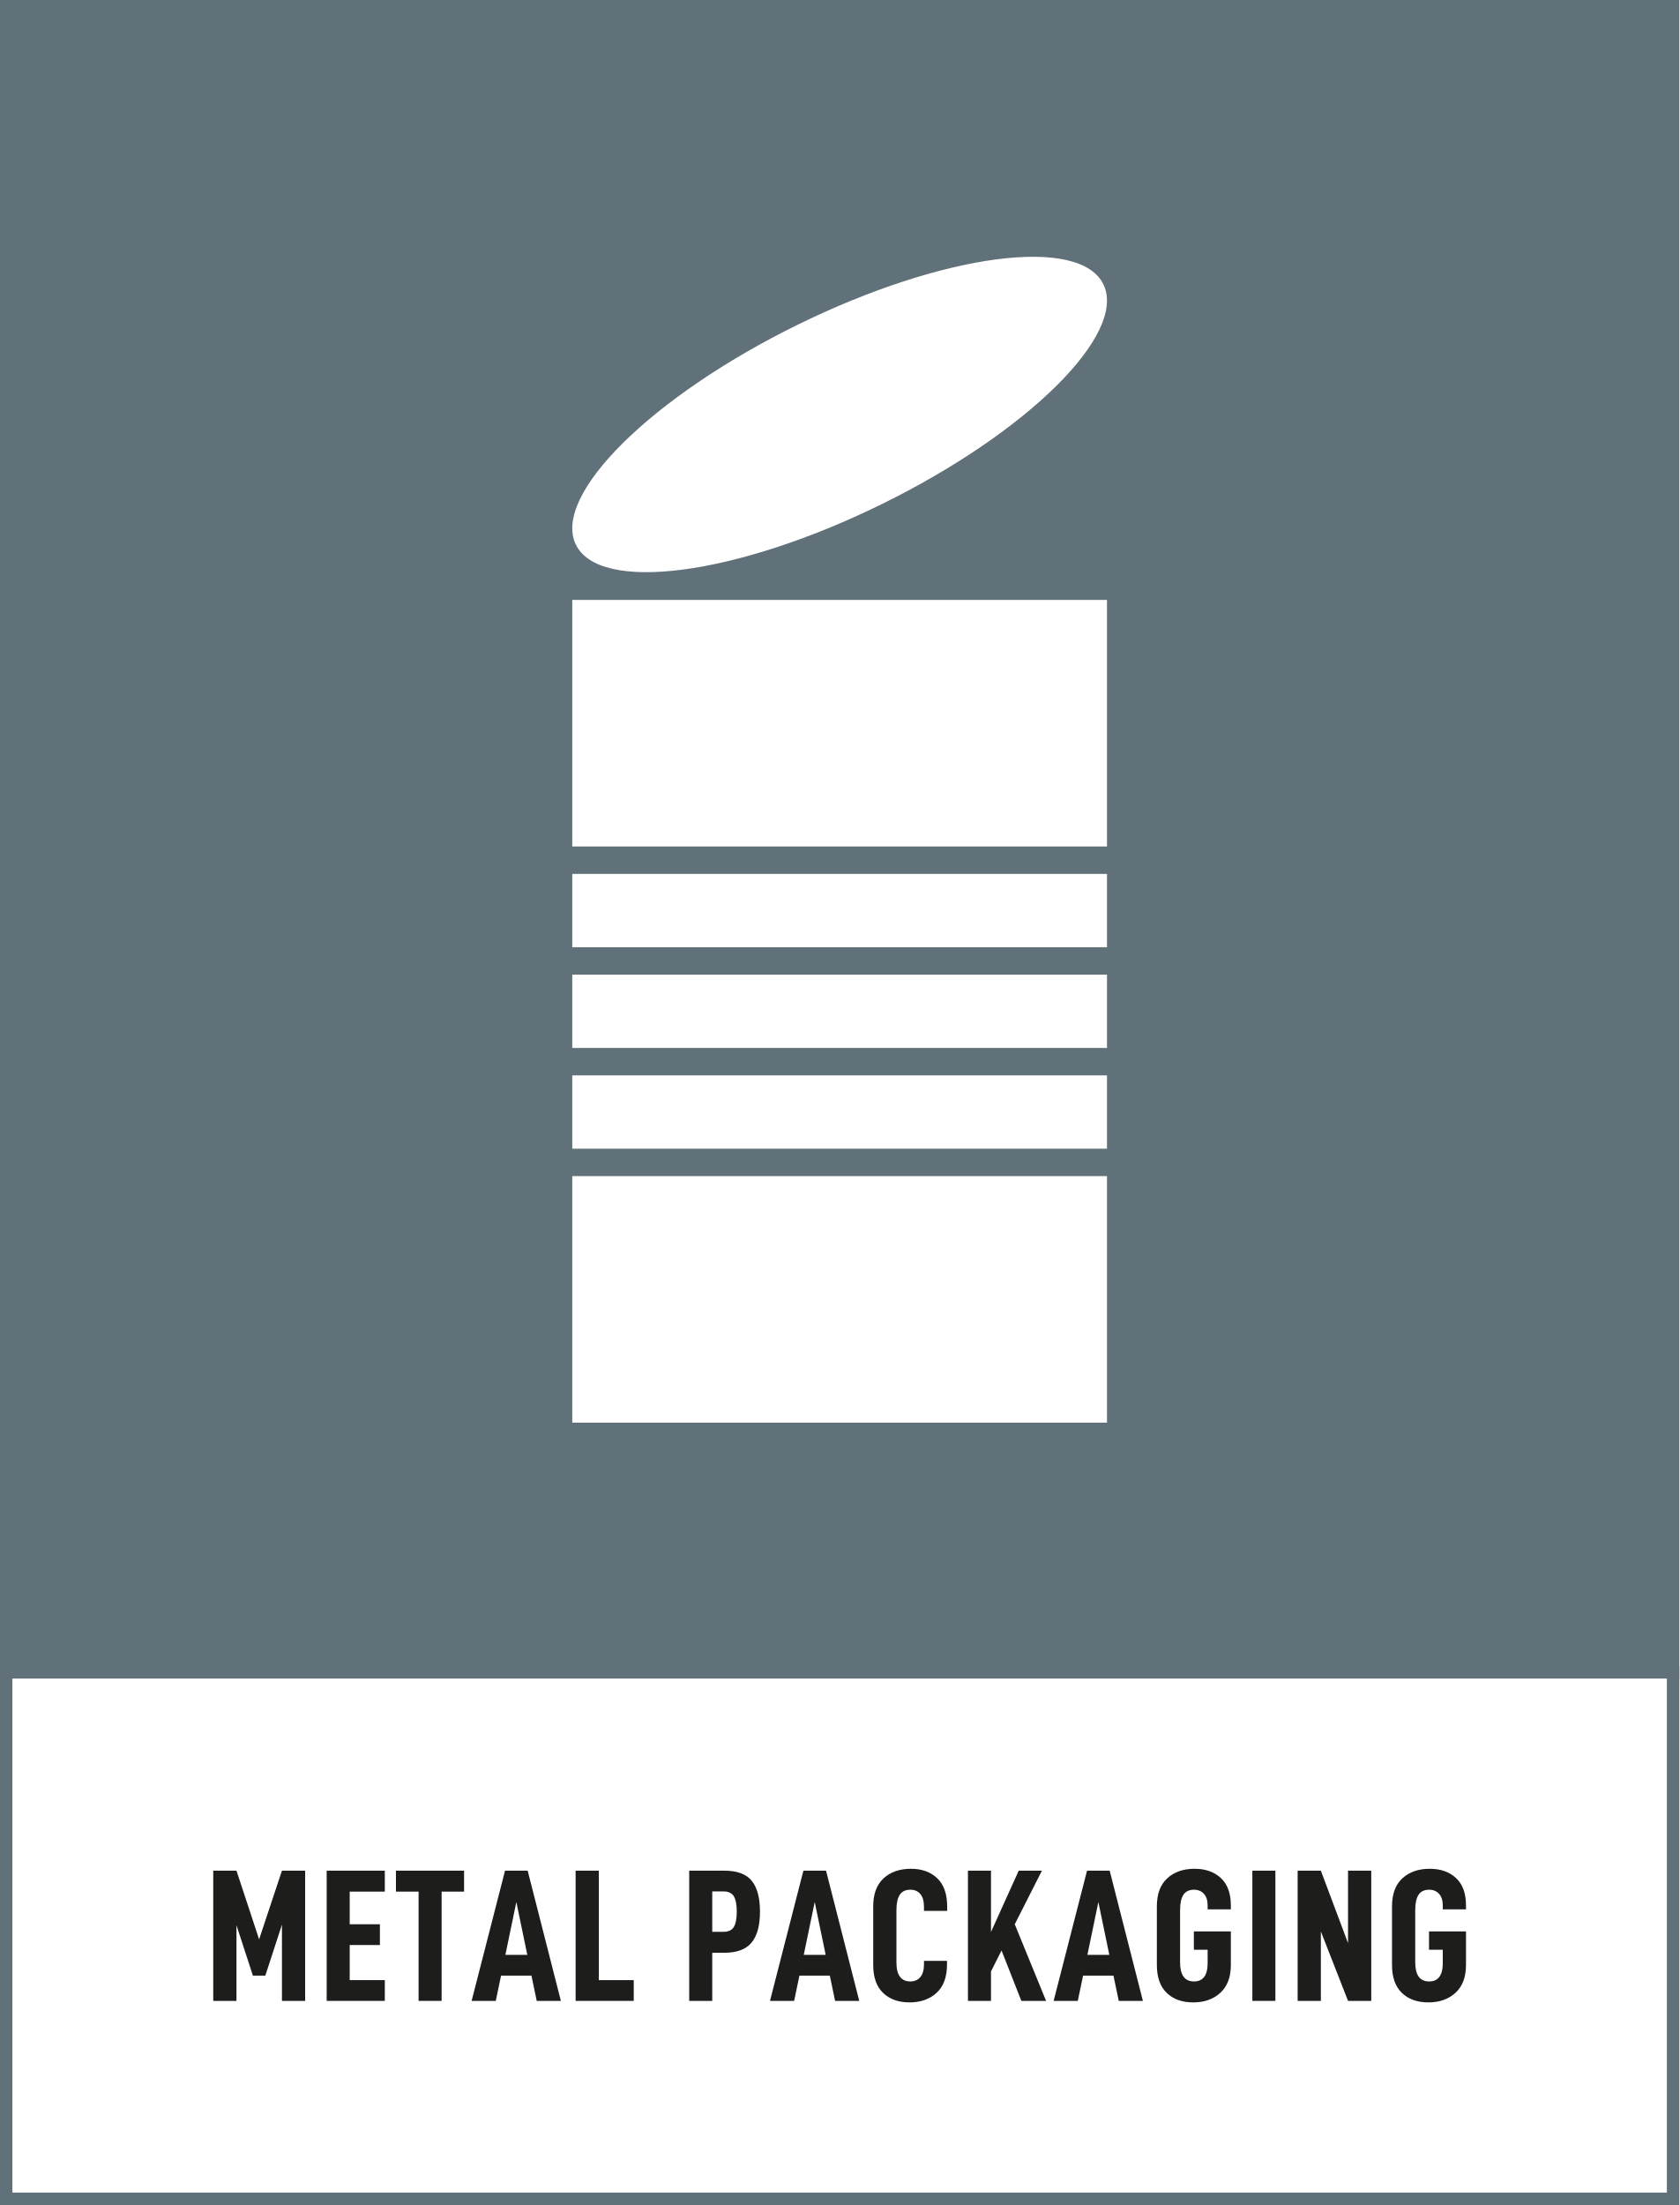
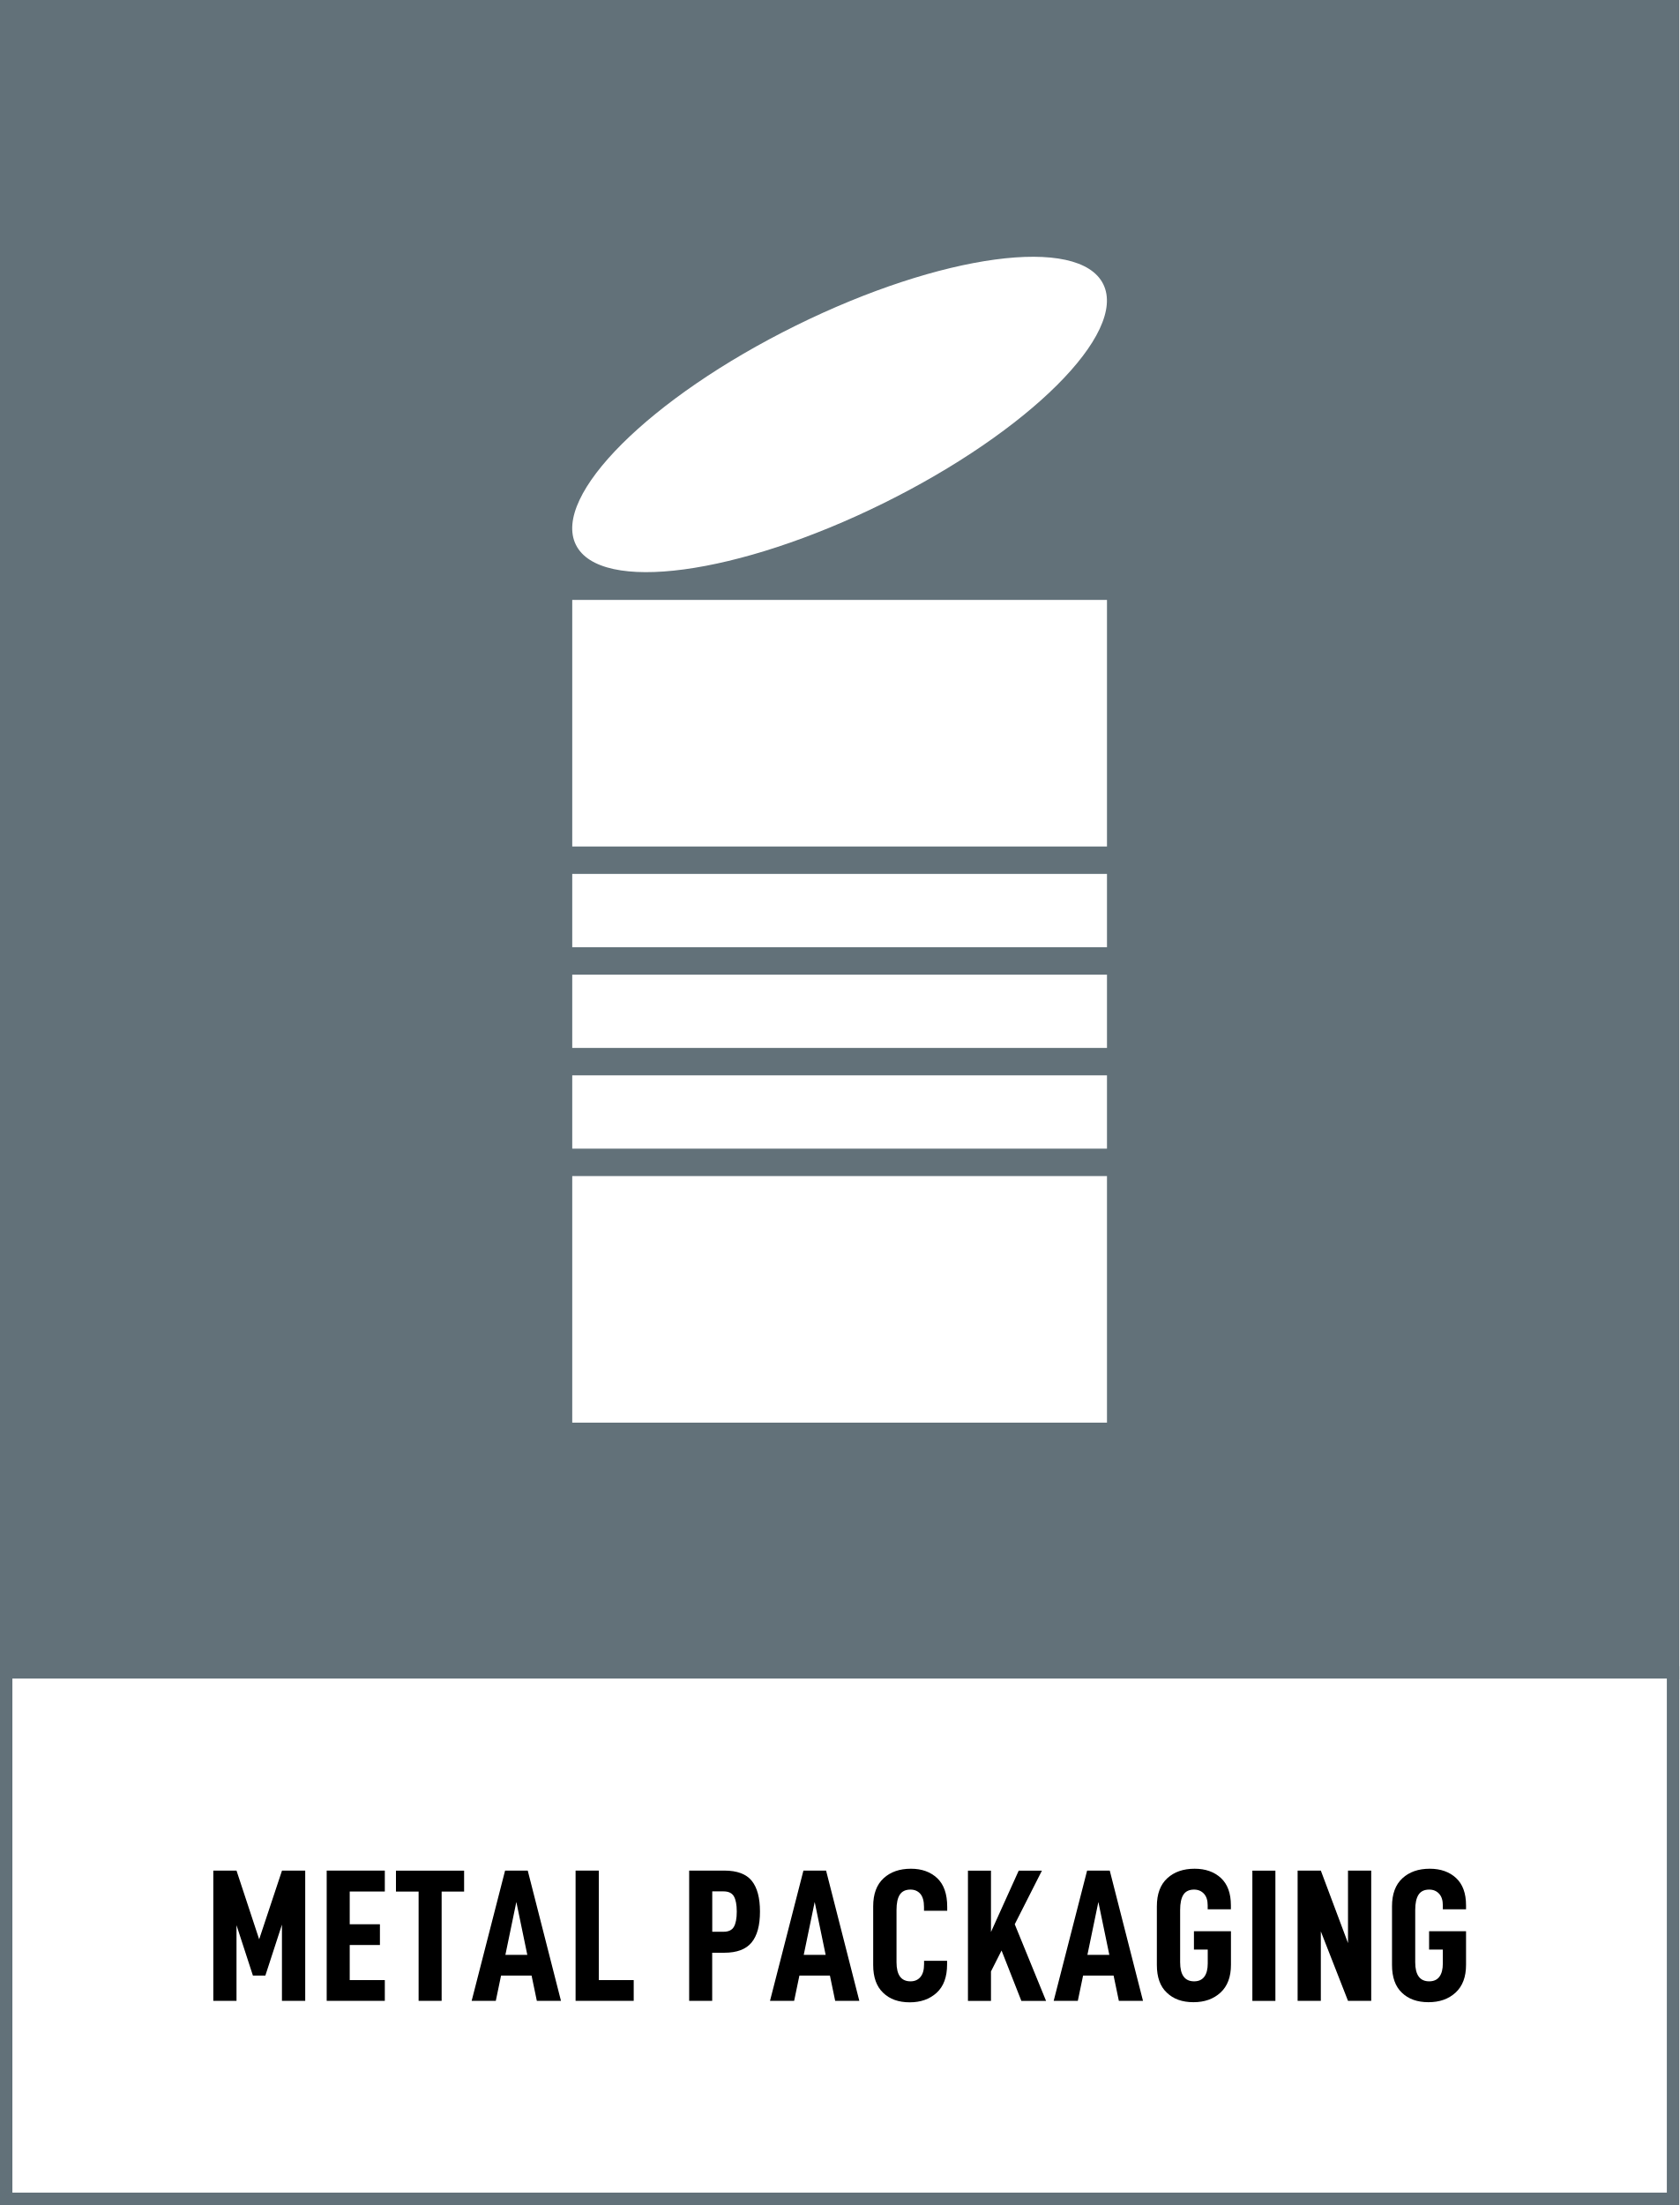
- <svg xmlns="http://www.w3.org/2000/svg" version="1.1" id="svg2" xml:space="preserve" width="361.721" height="474.913" viewBox="0 0 361.721 474.913">
-   <defs id="defs6">
-     <clipPath clipPathUnits="userSpaceOnUse" id="clipPath18">
-       <path d="M 0,356.185 H 271.291 V 0 H 0 Z" id="path16" />
-     </clipPath>
-     <clipPath clipPathUnits="userSpaceOnUse" id="clipPath58">
-       <path d="M 0,356.185 H 271.291 V 0 H 0 Z" id="path56" />
-     </clipPath>
-     <clipPath clipPathUnits="userSpaceOnUse" id="clipPath100">
-       <path d="M 0,356.185 H 271.291 V 0 H 0 Z" id="path98" />
-     </clipPath>
-   </defs>
-   <g id="g10" transform="matrix(1.333333,0,0,-1.333333,0,474.9133)">
-     <g id="g12">
-       <g id="g14" clip-path="url(#clipPath18)">
-         <g id="g20" transform="translate(177.8624,136.9132)">
-           <path d="m 0,0 h -84.586 c -0.691,0 -1.25,0.56 -1.25,1.25 0,0.69 0.559,1.25 1.25,1.25 H 0 C 0.69,2.5 1.25,1.94 1.25,1.25 1.25,0.56 0.69,0 0,0" style="fill:#ffffff;fill-opacity:1;fill-rule:nonzero;stroke:none" id="path22" />
-         </g>
-         <path d="M 1,85.894 H 270.291 V 355.185 H 1 Z" style="fill:#617179;fill-opacity:1;fill-rule:nonzero;stroke:none" id="path24" />
-         <path d="M 2,86.894 H 269.291 V 354.186 H 2 Z m 269.291,-2 H 0 v 271.292 h 271.291 z" style="fill:#617179;fill-opacity:1;fill-rule:nonzero;stroke:none" id="path26" />
-         <path d="M 1,1 H 270.291 V 86.039 H 1 Z" style="fill:#ffffff;fill-opacity:1;fill-rule:nonzero;stroke:none" id="path28" />
-         <path d="M 2,2 H 269.291 V 85.039 H 2 Z M 271.291,0 H 0 v 87.039 h 271.291 z" style="fill:#617179;fill-opacity:1;fill-rule:nonzero;stroke:none" id="path30" />
-       </g>
+ <svg xmlns="http://www.w3.org/2000/svg" version="1.1" x="0px" y="0px" viewBox="0 0 271.29 356.19" style="enable-background:new 0 0 271.29 356.19;" xml:space="preserve">
+   <style type="text/css">
+ 	.st0{fill:#FFFFFF;}
+ 	.st1{fill:#627179;}
+ </style>
+   <g id="bakgrund">
+     <g>
+       <path class="st0" d="M177.86,219.27H93.28c-0.69,0-1.25-0.56-1.25-1.25s0.56-1.25,1.25-1.25h84.59c0.69,0,1.25,0.56,1.25,1.25    S178.55,219.27,177.86,219.27z" />
    </g>
-     <g id="g32" transform="translate(49.3003,32.9718)">
-       <path d="M 0,0 H -3.75 V 12.316 L -6.433,4.085 h -2.012 l -2.653,8.14 V 0 h -3.75 v 21.035 h 3.75 L -7.439,9.938 -3.75,21.035 H 0 Z" style="fill:#1d1d1b;fill-opacity:1;fill-rule:nonzero;stroke:none" id="path34" />
+     <g>
+       <rect x="1" y="1" class="st1" width="269.29" height="269.29" />
+       <path class="st1" d="M271.29,271.29H0V0h271.29V271.29z M2,269.29h267.29V2H2V269.29z" />
    </g>
-     <g id="g36" transform="translate(56.4966,45.3488)">
-       <path d="M 0,0 H 4.878 V -3.354 H 0 v -5.669 h 5.671 v -3.354 H -3.72 V 8.658 H 5.671 V 5.274 L 0,5.274 Z" style="fill:#1d1d1b;fill-opacity:1;fill-rule:nonzero;stroke:none" id="path38" />
+     <g>
+       <rect x="1" y="270.15" class="st0" width="269.29" height="85.04" />
+       <path class="st1" d="M271.29,356.19H0v-87.04h271.29V356.19z M2,354.19h267.29v-83.04H2V354.19z" />
    </g>
-     <g id="g40" transform="translate(71.3453,50.6232)">
-       <path d="M 0,0 V -17.651 H -3.72 V 0 H -7.378 V 3.384 H 3.628 V 0 Z" style="fill:#1d1d1b;fill-opacity:1;fill-rule:nonzero;stroke:none" id="path42" />
+   </g>
+   <g id="namn">
+     <g>
+       <path d="M49.3,323.21h-3.75V310.9l-2.68,8.23h-2.01l-2.65-8.14v12.22h-3.75v-21.04h3.75l3.66,11.1l3.69-11.1h3.75V323.21z" />
+       <path d="M56.5,310.84h4.88v3.35H56.5v5.67h5.67v3.35h-9.39v-21.04h9.39v3.38H56.5V310.84z" />
+       <path d="M71.35,305.56v17.65h-3.72v-17.65h-3.66v-3.38h11.01v3.38H71.35z" />
+       <path d="M80.95,319.13l-0.85,4.08h-3.9l5.4-21.04h3.66l5.37,21.04h-3.9l-0.85-4.08H80.95z M83.42,307.24l-1.77,8.54h3.54    L83.42,307.24z" />
+       <path d="M96.74,302.18v17.68h5.64v3.35h-9.39v-21.04H96.74z" />
+       <path d="M122.78,308.79c0,2.24-0.45,3.9-1.36,5s-2.37,1.65-4.41,1.65h-1.95v7.77h-3.72v-21.04h5.67c2.07,0,3.55,0.55,4.44,1.65    C122.34,304.92,122.78,306.58,122.78,308.79z M119.03,308.79c0-1.12-0.16-1.94-0.47-2.47c-0.31-0.53-0.87-0.79-1.66-0.79h-1.83    v6.52h1.83c0.79,0,1.35-0.26,1.66-0.79C118.87,310.73,119.03,309.91,119.03,308.79z" />
+       <path d="M129.15,319.13l-0.85,4.08h-3.9l5.4-21.04h3.66l5.37,21.04h-3.9l-0.85-4.08H129.15z M131.62,307.24l-1.77,8.54h3.54    L131.62,307.24z" />
+       <path d="M141.07,317.42v-9.48c0-1.99,0.56-3.5,1.68-4.53c1.12-1.03,2.59-1.54,4.42-1.54c1.75,0,3.16,0.51,4.24,1.52    c1.08,1.02,1.62,2.56,1.62,4.63v0.64h-3.75v-0.61c0-0.96-0.2-1.66-0.59-2.12c-0.4-0.46-0.93-0.69-1.6-0.69    c-0.79,0-1.37,0.28-1.72,0.82c-0.36,0.55-0.53,1.37-0.53,2.47v8.45c0,2.05,0.75,3.08,2.26,3.08c0.67,0,1.21-0.23,1.6-0.7    c0.4-0.47,0.59-1.16,0.59-2.07v-0.55h3.72v0.58c0,2.03-0.56,3.56-1.69,4.59c-1.13,1.03-2.58,1.54-4.34,1.54    c-1.81,0-3.24-0.51-4.3-1.54C141.6,320.89,141.07,319.39,141.07,317.42z" />
+       <path d="M160.1,318.46v4.76h-3.72v-21.04h3.72v9.91l4.48-9.91h3.75l-4.39,8.66l5.06,12.38h-3.99l-3.2-8.14L160.1,318.46z" />
+       <path d="M174.98,319.13l-0.85,4.08h-3.9l5.4-21.04h3.66l5.37,21.04h-3.9l-0.85-4.08H174.98z M177.45,307.24l-1.77,8.54h3.54    L177.45,307.24z" />
+       <path d="M186.9,317.42v-9.48c0-1.99,0.56-3.5,1.68-4.53c1.12-1.03,2.59-1.54,4.42-1.54c1.75,0,3.16,0.5,4.24,1.49    c1.08,1,1.62,2.47,1.62,4.42v0.64h-3.75v-0.64c0-0.81-0.2-1.44-0.61-1.88s-0.94-0.66-1.59-0.66c-0.79,0-1.37,0.28-1.72,0.82    s-0.53,1.37-0.53,2.47v8.45c0,2.05,0.75,3.08,2.26,3.08c0.73,0,1.28-0.25,1.65-0.75s0.55-1.21,0.55-2.15v-2.23h-2.23v-2.96h5.98    v5.43c0,1.95-0.56,3.44-1.69,4.48c-1.13,1.04-2.59,1.55-4.37,1.55c-1.81,0-3.24-0.51-4.3-1.54    C187.43,320.89,186.9,319.39,186.9,317.42z" />
+       <path d="M206.05,302.18v21.04h-3.72v-21.04H206.05z" />
+       <path d="M221.53,323.21h-3.75l-4.39-11.22v11.22h-3.75v-21.04h3.75l4.39,11.71v-11.71h3.75V323.21z" />
+       <path d="M224.89,317.42v-9.48c0-1.99,0.56-3.5,1.68-4.53s2.59-1.54,4.42-1.54c1.75,0,3.16,0.5,4.24,1.49    c1.08,1,1.62,2.47,1.62,4.42v0.64h-3.75v-0.64c0-0.81-0.2-1.44-0.61-1.88s-0.94-0.66-1.59-0.66c-0.79,0-1.37,0.28-1.72,0.82    c-0.36,0.55-0.54,1.37-0.54,2.47v8.45c0,2.05,0.75,3.08,2.26,3.08c0.73,0,1.28-0.25,1.65-0.75c0.37-0.5,0.55-1.21,0.55-2.15v-2.23    h-2.22v-2.96h5.97v5.43c0,1.95-0.56,3.44-1.69,4.48s-2.59,1.55-4.38,1.55c-1.81,0-3.24-0.51-4.3-1.54    C225.42,320.89,224.89,319.39,224.89,317.42z" />
    </g>
-     <g id="g44" transform="translate(83.4185,48.9464)">
-       <path d="m 0,0 -1.769,-8.536 h 3.538 z m -2.47,-11.89 -0.853,-4.085 H -7.226 L -1.829,5.061 H 1.829 L 7.195,-15.975 H 3.293 l -0.854,4.085 z" style="fill:#1d1d1b;fill-opacity:1;fill-rule:nonzero;stroke:none" id="path46" />
-     </g>
-     <g id="g48" transform="translate(96.7427,54.007)">
-       <path d="m 0,0 v -17.682 h 5.641 v -3.353 H -3.75 V 0 Z" style="fill:#1d1d1b;fill-opacity:1;fill-rule:nonzero;stroke:none" id="path50" />
-     </g>
-     <g id="g52">
-       <g id="g54" clip-path="url(#clipPath58)">
-         <g id="g60" transform="translate(119.0289,47.3918)">
-           <path d="m 0,0 c 0,1.117 -0.157,1.941 -0.473,2.469 -0.314,0.529 -0.868,0.793 -1.661,0.793 h -1.829 v -6.524 h 1.829 c 0.793,0 1.347,0.264 1.661,0.792 C -0.157,-1.941 0,-1.117 0,0 M 3.75,0 C 3.75,-2.236 3.298,-3.902 2.394,-5 1.489,-6.098 0.021,-6.646 -2.012,-6.646 h -1.951 v -7.774 h -3.72 V 6.615 h 5.671 C 0.062,6.615 1.54,6.066 2.424,4.969 3.309,3.872 3.75,2.215 3.75,0" style="fill:#1d1d1b;fill-opacity:1;fill-rule:nonzero;stroke:none" id="path62" />
-         </g>
-         <g id="g64" transform="translate(131.6216,48.9464)">
-           <path d="m 0,0 -1.769,-8.536 h 3.538 z m -2.47,-11.89 -0.853,-4.085 H -7.226 L -1.829,5.061 H 1.829 L 7.196,-15.975 H 3.293 l -0.854,4.085 z" style="fill:#1d1d1b;fill-opacity:1;fill-rule:nonzero;stroke:none" id="path66" />
-         </g>
-         <g id="g68" transform="translate(141.0733,38.7638)">
-           <path d="m 0,0 v 9.481 c 0,1.993 0.56,3.501 1.677,4.528 1.118,1.026 2.592,1.539 4.421,1.539 1.748,0 3.16,-0.508 4.237,-1.524 1.078,-1.016 1.616,-2.56 1.616,-4.634 V 8.75 h -3.75 v 0.609 c 0,0.956 -0.198,1.662 -0.595,2.12 -0.395,0.457 -0.929,0.686 -1.6,0.686 C 5.214,12.165 4.64,11.89 4.284,11.341 3.928,10.792 3.75,9.97 3.75,8.872 V 0.427 c 0,-2.053 0.752,-3.079 2.256,-3.079 0.671,0 1.205,0.233 1.6,0.701 0.397,0.468 0.595,1.159 0.595,2.073 v 0.549 h 3.72 v -0.58 c 0,-2.031 -0.565,-3.561 -1.692,-4.588 -1.128,-1.025 -2.577,-1.539 -4.344,-1.539 -1.81,0 -3.242,0.514 -4.299,1.539 C 0.528,-3.47 0,-1.972 0,0" style="fill:#1d1d1b;fill-opacity:1;fill-rule:nonzero;stroke:none" id="path70" />
-         </g>
-         <g id="g72" transform="translate(160.0987,37.7277)">
-           <path d="M 0,0 V -4.756 H -3.72 V 16.279 H 0 V 6.371 l 4.481,9.908 h 3.75 L 3.841,7.621 8.901,-4.756 H 4.908 l -3.201,8.14 z" style="fill:#1d1d1b;fill-opacity:1;fill-rule:nonzero;stroke:none" id="path74" />
-         </g>
-         <g id="g76" transform="translate(177.4473,48.9464)">
-           <path d="m 0,0 -1.77,-8.536 h 3.538 z m -2.471,-11.89 -0.853,-4.085 H -7.227 L -1.83,5.061 H 1.828 L 7.195,-15.975 H 3.293 l -0.854,4.085 z" style="fill:#1d1d1b;fill-opacity:1;fill-rule:nonzero;stroke:none" id="path78" />
-         </g>
-         <g id="g80" transform="translate(186.8985,38.7638)">
-           <path d="m 0,0 v 9.481 c 0,1.993 0.559,3.501 1.676,4.528 1.119,1.026 2.592,1.539 4.422,1.539 1.748,0 3.16,-0.498 4.236,-1.493 1.078,-0.996 1.617,-2.47 1.617,-4.421 V 8.993 h -3.75 v 0.641 c 0,0.812 -0.203,1.437 -0.609,1.875 -0.406,0.437 -0.936,0.656 -1.586,0.656 -0.793,0 -1.367,-0.275 -1.723,-0.824 C 3.928,10.792 3.75,9.97 3.75,8.872 V 0.427 c 0,-2.053 0.752,-3.079 2.256,-3.079 0.732,0 1.281,0.249 1.646,0.747 0.366,0.498 0.549,1.215 0.549,2.149 V 2.47 H 5.975 v 2.957 h 5.976 V 0 c 0,-1.951 -0.564,-3.444 -1.693,-4.481 -1.127,-1.038 -2.586,-1.555 -4.373,-1.555 -1.811,0 -3.242,0.514 -4.299,1.539 C 0.527,-3.47 0,-1.972 0,0" style="fill:#1d1d1b;fill-opacity:1;fill-rule:nonzero;stroke:none" id="path82" />
-         </g>
-         <path d="m 206.045,32.972 h -3.719 v 21.035 h 3.719 z" style="fill:#1d1d1b;fill-opacity:1;fill-rule:nonzero;stroke:none" id="path84" />
-         <g id="g86" transform="translate(221.5332,32.9718)">
-           <path d="M 0,0 H -3.75 L -8.141,11.219 V 0 h -3.75 v 21.035 h 3.75 L -3.75,9.328 V 21.035 H 0 Z" style="fill:#1d1d1b;fill-opacity:1;fill-rule:nonzero;stroke:none" id="path88" />
-         </g>
-         <g id="g90" transform="translate(224.8868,38.7638)">
-           <path d="m 0,0 v 9.481 c 0,1.993 0.561,3.501 1.678,4.528 1.117,1.026 2.592,1.539 4.42,1.539 1.748,0 3.16,-0.498 4.238,-1.493 1.078,-0.996 1.615,-2.47 1.615,-4.421 V 8.993 h -3.75 v 0.641 c 0,0.812 -0.203,1.437 -0.609,1.875 -0.406,0.437 -0.936,0.656 -1.586,0.656 -0.791,0 -1.365,-0.275 -1.721,-0.824 C 3.928,10.792 3.75,9.97 3.75,8.872 V 0.427 c 0,-2.053 0.752,-3.079 2.256,-3.079 0.732,0 1.281,0.249 1.646,0.747 0.368,0.498 0.549,1.215 0.549,2.149 V 2.47 H 5.977 v 2.957 h 5.974 V 0 c 0,-1.951 -0.562,-3.444 -1.691,-4.481 -1.129,-1.038 -2.586,-1.555 -4.375,-1.555 -1.809,0 -3.242,0.514 -4.299,1.539 C 0.529,-3.47 0,-1.972 0,0" style="fill:#1d1d1b;fill-opacity:1;fill-rule:nonzero;stroke:none" id="path92" />
-         </g>
-       </g>
-     </g>
-     <g id="g94">
-       <g id="g96" clip-path="url(#clipPath100)">
-         <g id="g102" transform="translate(178.2911,310.1867)">
-           <path d="m 0,0 c 3.764,-7.997 -12.279,-23.861 -35.832,-35.434 -23.552,-11.573 -45.696,-14.473 -49.459,-6.476 -3.763,7.996 12.28,23.861 35.832,35.434 C -25.906,5.097 -3.763,7.996 0,0" style="fill:#ffffff;fill-opacity:1;fill-rule:nonzero;stroke:none" id="path104" />
-         </g>
-         <path d="m 92.453,170.631 h 86.386 v 11.843 H 92.453 Z" style="fill:#ffffff;fill-opacity:1;fill-rule:nonzero;stroke:none" id="path106" />
-         <path d="m 92.453,126.374 h 86.386 v 39.827 H 92.453 Z" style="fill:#ffffff;fill-opacity:1;fill-rule:nonzero;stroke:none" id="path108" />
-         <path d="m 92.453,186.904 h 86.386 v 11.842 H 92.453 Z" style="fill:#ffffff;fill-opacity:1;fill-rule:nonzero;stroke:none" id="path110" />
-         <path d="M 178.839,259.276 H 92.453 v -39.827 h 86.386 z" style="fill:#ffffff;fill-opacity:1;fill-rule:nonzero;stroke:none" id="path112" />
-         <path d="m 92.453,203.176 h 86.386 v 11.842 H 92.453 Z" style="fill:#ffffff;fill-opacity:1;fill-rule:nonzero;stroke:none" id="path114" />
+   </g>
+   <g id="ikon">
+     <g>
+       <ellipse transform="matrix(0.8965 -0.4429 0.4429 0.8965 -15.624 67.0099)" class="st0" cx="135.65" cy="66.95" rx="47.52" ry="16" />
+       <g>
+         <rect x="92.45" y="173.71" class="st0" width="86.39" height="11.84" />
+         <rect x="92.45" y="189.98" class="st0" width="86.39" height="39.83" />
+         <rect x="92.45" y="157.44" class="st0" width="86.39" height="11.84" />
+         <rect x="92.45" y="96.91" class="st0" width="86.39" height="39.83" />
+         <rect x="92.45" y="141.17" class="st0" width="86.39" height="11.84" />
      </g>
    </g>
  </g>
</svg>
